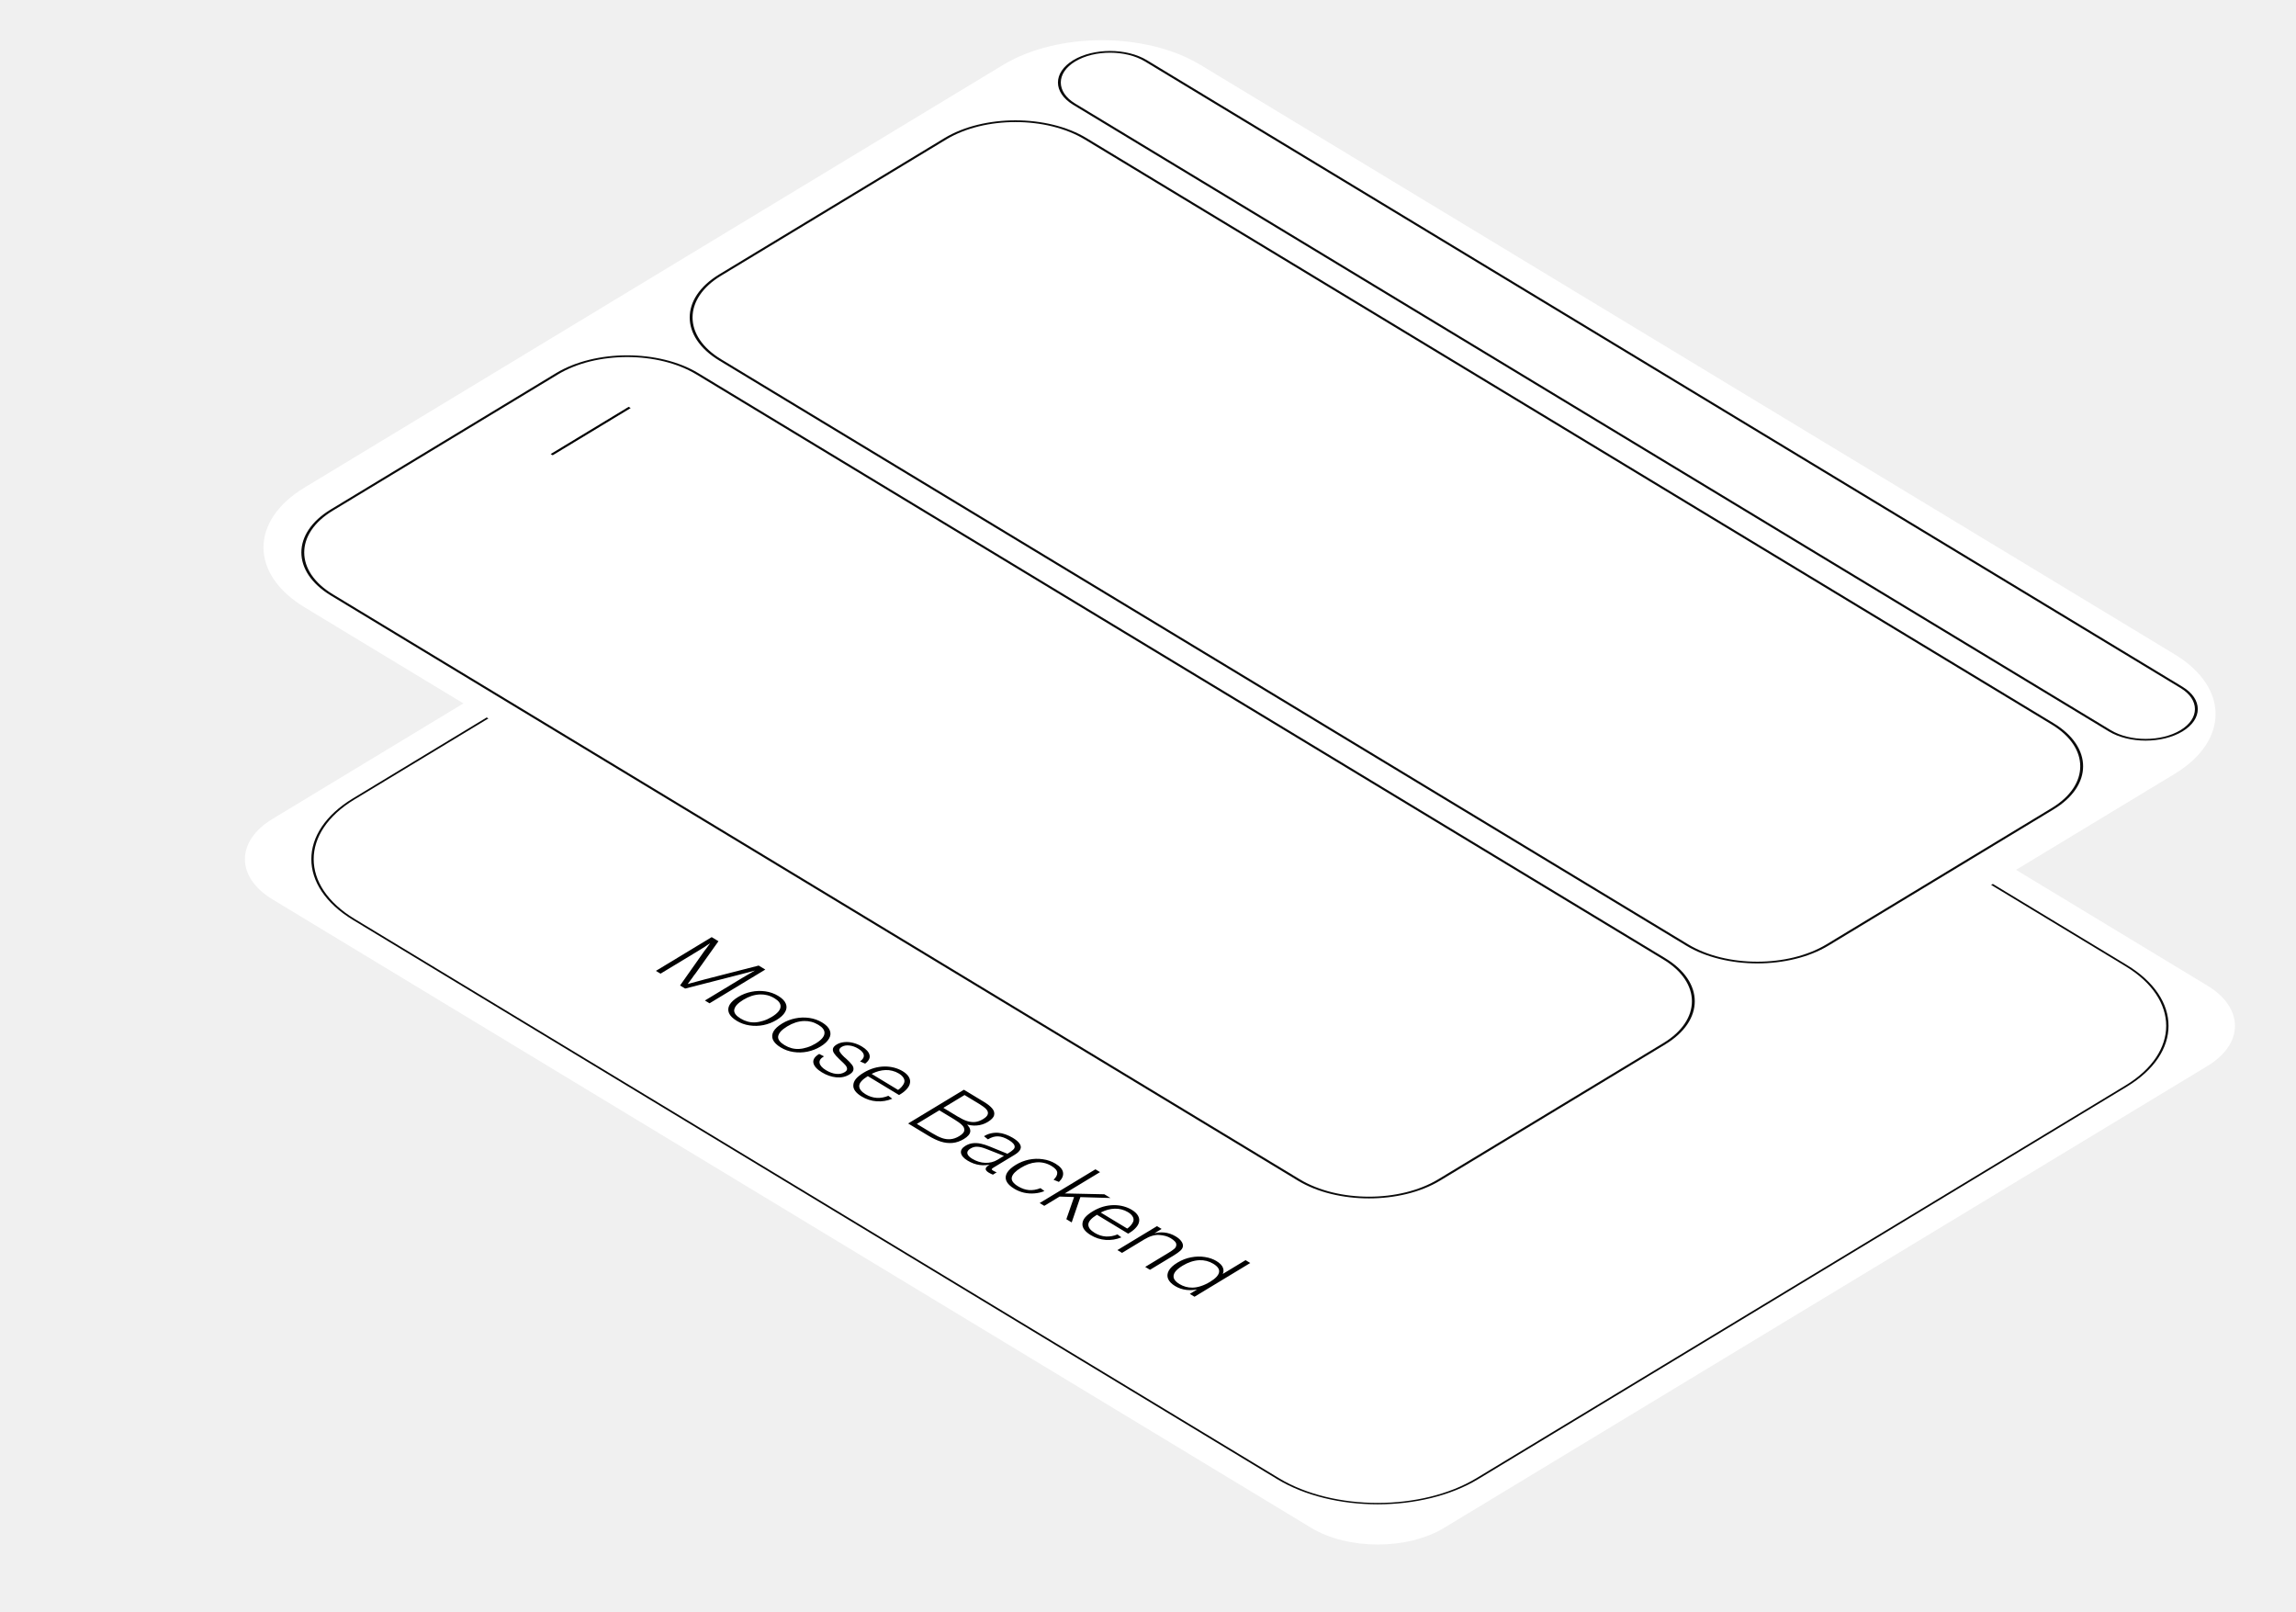
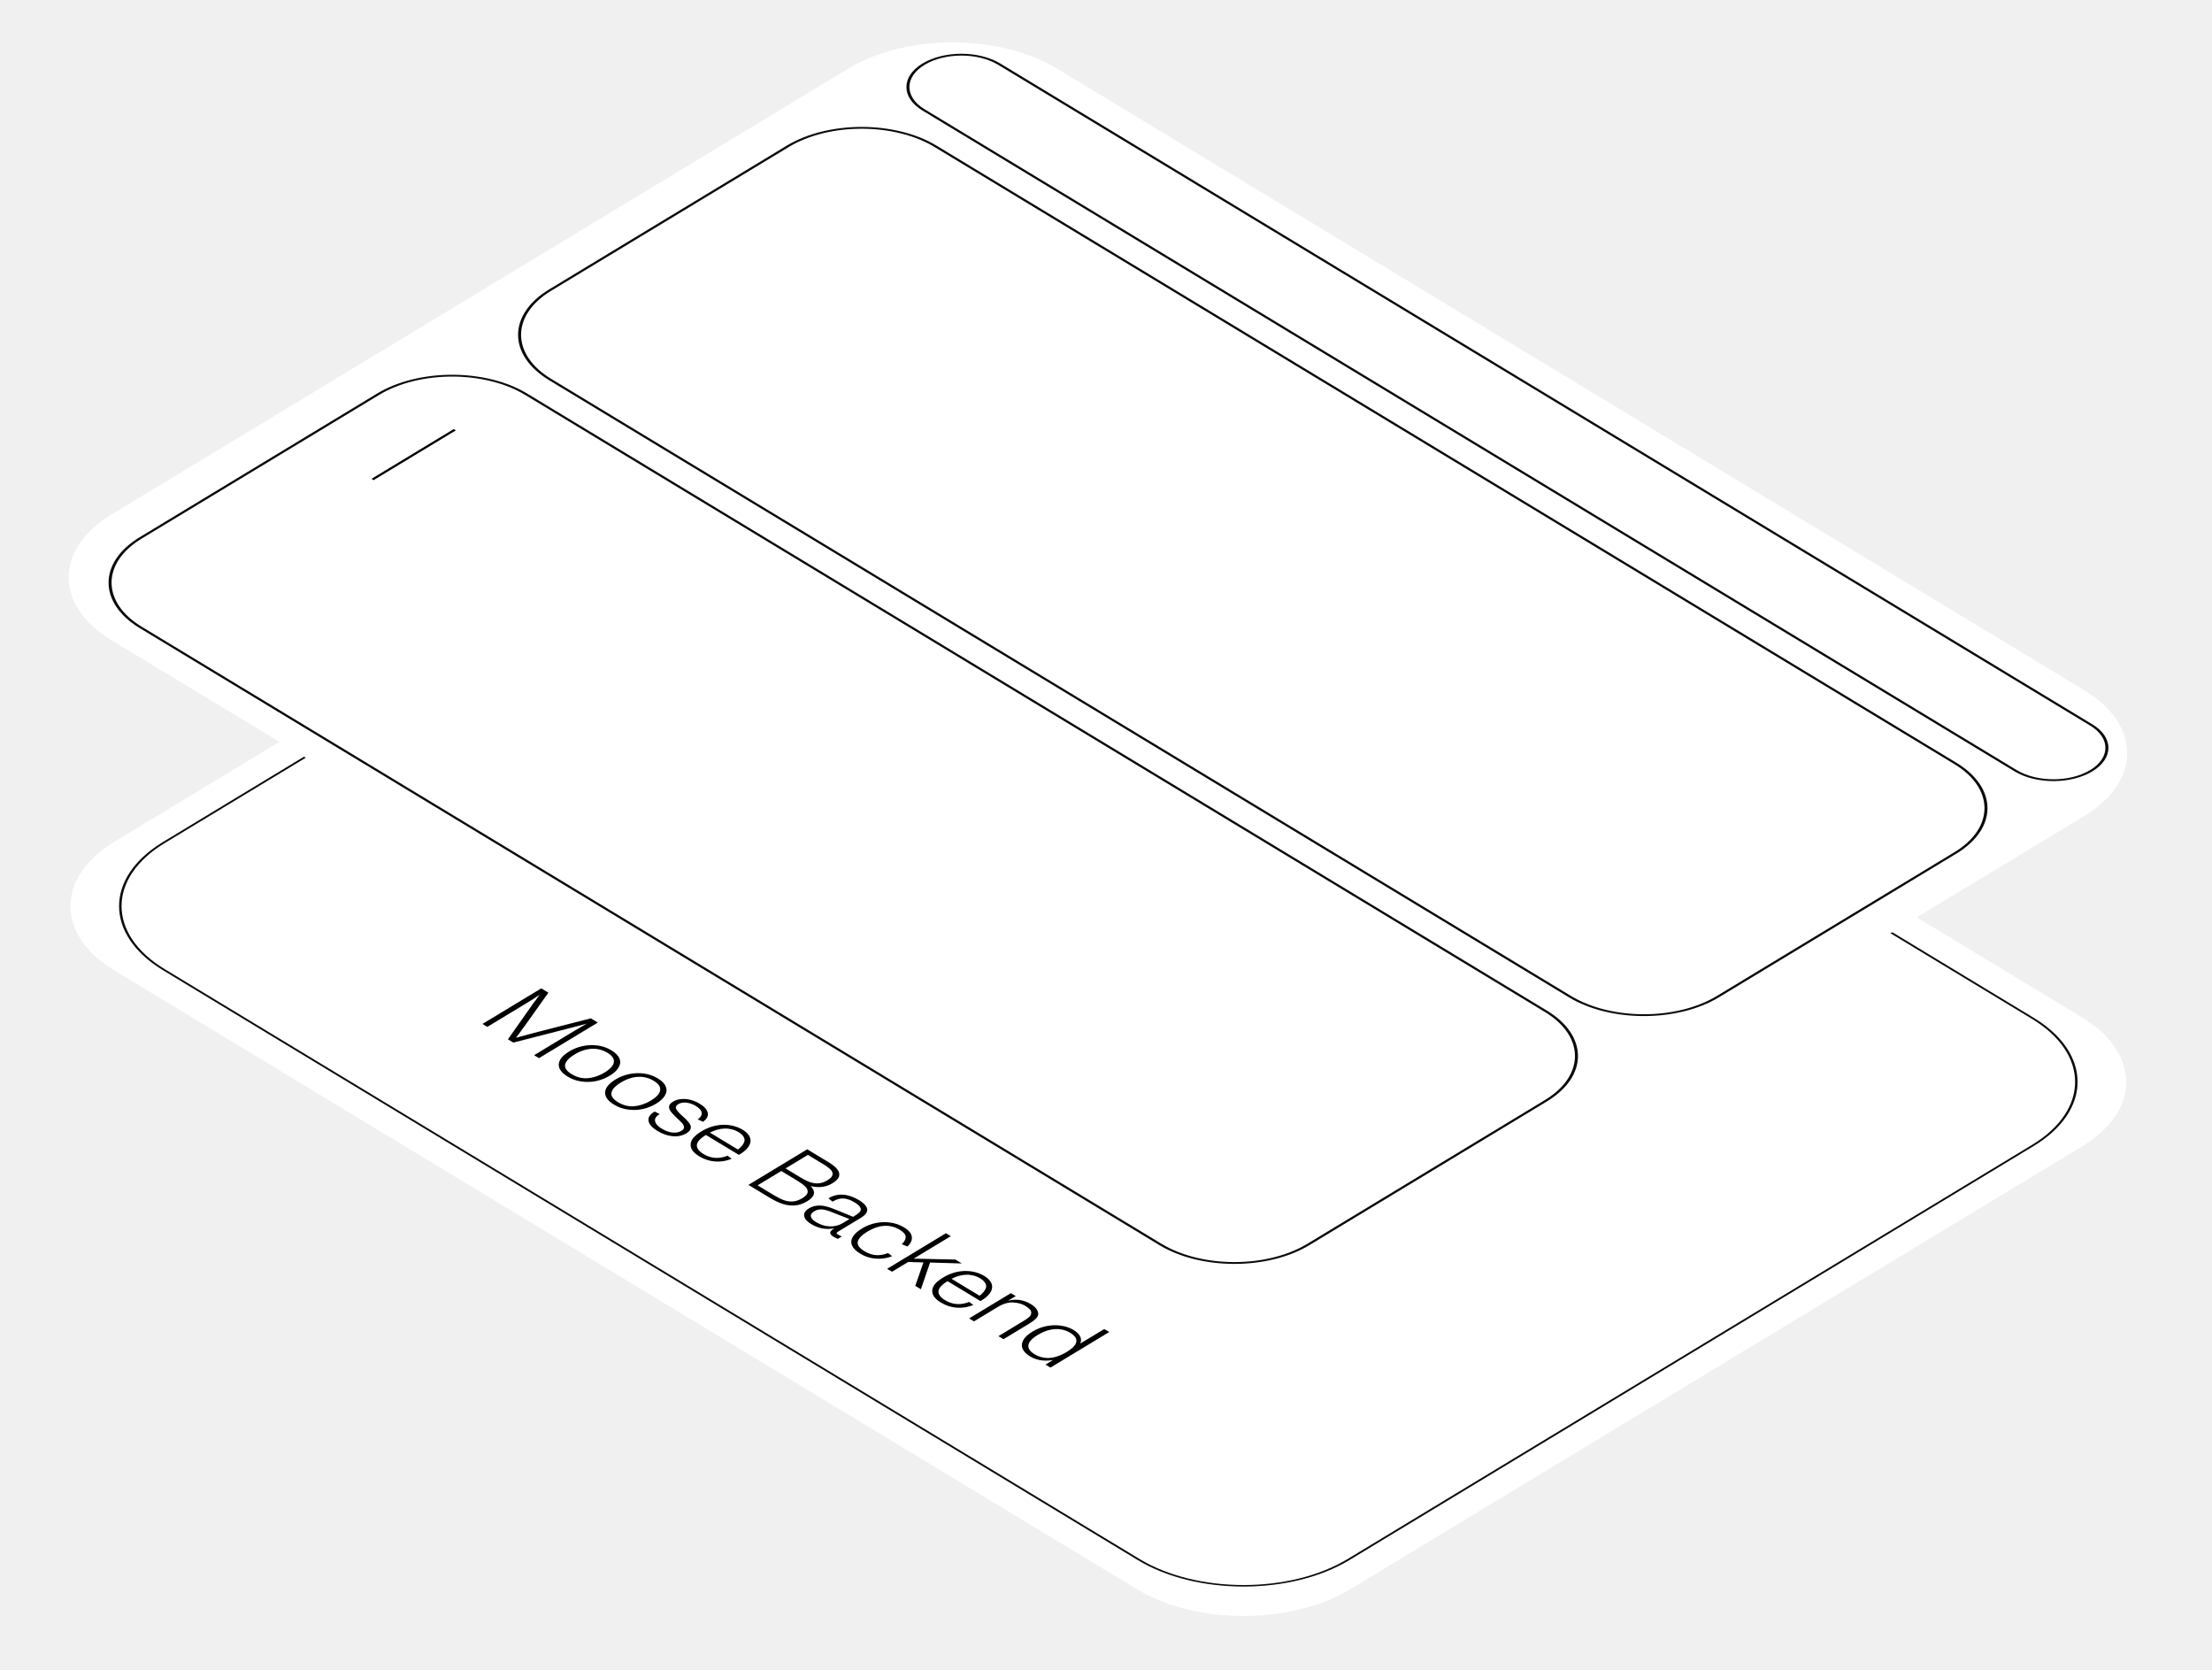
- <svg xmlns="http://www.w3.org/2000/svg" width="486" height="341" viewBox="0 0 486 341" fill="none">
-   <rect width="289.856" height="221.703" rx="16.422" transform="matrix(0.855613 0.517616 -0.855613 0.517616 233.304 67.0781)" fill="white" />
-   <rect y="-0.213" width="277.95" height="209.797" rx="24.643" transform="matrix(0.855613 0.517616 -0.855613 0.517616 233.122 73.3506)" fill="white" />
-   <rect y="-0.213" width="277.95" height="209.797" rx="24.643" transform="matrix(0.855613 0.517616 -0.855613 0.517616 233.122 73.3506)" stroke="#0A0A0A" stroke-width="0.411" />
-   <path d="M138.841 205.48L150.644 198.339L152.077 199.206L147.255 205.98C147.131 206.15 147.002 206.316 146.867 206.479C146.754 206.643 146.642 206.806 146.53 206.969C146.361 207.207 146.192 207.432 146.024 207.642C145.866 207.86 145.715 208.067 145.568 208.265C145.816 208.197 146.086 208.122 146.378 208.04C146.67 207.959 146.974 207.877 147.288 207.795C147.614 207.707 147.94 207.619 148.266 207.53C148.604 207.435 148.93 207.347 149.244 207.265L160.592 204.358L161.992 205.204L150.189 212.345L149.211 211.753L157.237 206.898C157.866 206.517 158.72 206.02 159.8 205.408C159.35 205.531 158.917 205.65 158.501 205.765C158.097 205.874 157.703 205.976 157.321 206.071C157.141 206.126 156.961 206.173 156.781 206.214C156.602 206.255 156.427 206.299 156.259 206.347L145.029 209.223L143.95 208.571L148.789 201.706C148.879 201.556 148.986 201.403 149.109 201.247C149.244 201.083 149.379 200.913 149.514 200.737C149.638 200.553 149.767 200.373 149.902 200.196C150.059 200.019 150.194 199.842 150.307 199.665L150.29 199.655C150.11 199.778 149.919 199.9 149.716 200.022C149.537 200.145 149.351 200.271 149.16 200.4C148.688 200.699 148.272 200.958 147.912 201.175L139.819 206.071L138.841 205.48ZM155.966 216.064C155.123 215.554 154.572 215.01 154.313 214.432C154.066 213.847 154.105 213.259 154.431 212.668C154.769 212.083 155.387 211.518 156.286 210.974C157.118 210.471 158.029 210.117 159.018 209.913C160.007 209.709 160.996 209.675 161.985 209.811C162.986 209.954 163.896 210.274 164.717 210.77C165.56 211.28 166.1 211.831 166.336 212.423C166.583 213.008 166.532 213.596 166.184 214.187C165.847 214.786 165.245 215.347 164.38 215.871C163.525 216.387 162.604 216.748 161.614 216.952C160.637 217.149 159.653 217.173 158.664 217.023C157.686 216.88 156.786 216.561 155.966 216.064ZM156.758 215.564C157.736 216.156 158.748 216.428 159.793 216.381C160.389 216.347 160.979 216.234 161.564 216.044C162.171 215.854 162.761 215.585 163.334 215.238C164.571 214.49 165.2 213.756 165.223 213.035C165.257 212.402 164.829 211.817 163.941 211.28C163.458 210.988 162.958 210.774 162.441 210.638C161.935 210.508 161.423 210.451 160.906 210.464C160.311 210.485 159.709 210.59 159.102 210.78C158.518 210.971 157.927 211.246 157.332 211.607C156.747 211.96 156.286 212.321 155.949 212.688C155.634 213.055 155.454 213.416 155.409 213.769C155.353 214.388 155.803 214.986 156.758 215.564ZM165.265 221.69C164.422 221.18 163.871 220.636 163.612 220.058C163.365 219.473 163.404 218.885 163.73 218.293C164.067 217.708 164.686 217.144 165.585 216.6C166.417 216.096 167.327 215.743 168.317 215.539C169.306 215.335 170.295 215.301 171.284 215.437C172.285 215.58 173.195 215.899 174.016 216.396C174.859 216.906 175.398 217.456 175.634 218.048C175.882 218.633 175.831 219.221 175.483 219.813C175.145 220.411 174.544 220.972 173.678 221.496C172.824 222.013 171.902 222.373 170.913 222.577C169.935 222.774 168.952 222.798 167.962 222.649C166.984 222.506 166.085 222.186 165.265 221.69ZM166.057 221.19C167.035 221.782 168.047 222.054 169.092 222.006C169.688 221.972 170.278 221.86 170.863 221.669C171.47 221.479 172.06 221.21 172.633 220.863C173.87 220.115 174.499 219.381 174.522 218.66C174.555 218.028 174.128 217.443 173.24 216.906C172.757 216.613 172.257 216.399 171.739 216.263C171.234 216.134 170.722 216.076 170.205 216.09C169.609 216.11 169.008 216.215 168.401 216.406C167.816 216.596 167.226 216.872 166.63 217.232C166.046 217.586 165.585 217.946 165.248 218.313C164.933 218.681 164.753 219.041 164.708 219.395C164.652 220.013 165.102 220.612 166.057 221.19ZM173.973 226.958C172.917 226.319 172.315 225.649 172.169 224.949C172.045 224.248 172.456 223.619 173.4 223.061L174.412 223.571C173.692 223.993 173.383 224.466 173.484 224.989C173.597 225.52 174.041 226.02 174.816 226.489C175.558 226.938 176.272 227.2 176.958 227.274C177.655 227.356 178.267 227.237 178.796 226.917C179.144 226.706 179.313 226.468 179.301 226.203C179.29 225.938 179.167 225.673 178.93 225.408C178.706 225.149 178.368 224.816 177.919 224.408C177.863 224.347 177.806 224.292 177.75 224.245C177.694 224.197 177.638 224.143 177.582 224.082C177.098 223.626 176.75 223.231 176.536 222.898C176.323 222.565 176.249 222.242 176.317 221.929C176.396 221.623 176.66 221.334 177.109 221.062C177.57 220.783 178.104 220.617 178.711 220.562C179.33 220.501 179.953 220.552 180.583 220.715C181.235 220.879 181.853 221.137 182.438 221.491C183.371 222.055 183.91 222.653 184.056 223.286C184.214 223.912 183.905 224.52 183.129 225.112L182.05 224.643C182.646 224.214 182.91 223.769 182.842 223.306C182.786 222.837 182.387 222.378 181.645 221.929C181.049 221.569 180.431 221.351 179.79 221.276C179.15 221.202 178.604 221.3 178.155 221.572C177.728 221.831 177.57 222.123 177.683 222.449C177.818 222.776 178.177 223.218 178.762 223.776C178.796 223.81 178.835 223.84 178.88 223.867C178.925 223.895 178.959 223.922 178.981 223.949C178.992 223.969 179.009 223.993 179.032 224.02C179.065 224.041 179.093 224.058 179.116 224.071C179.656 224.561 180.055 224.979 180.313 225.326C180.594 225.673 180.707 226.026 180.65 226.387C180.617 226.747 180.33 227.091 179.79 227.417C178.97 227.914 178.037 228.111 176.991 228.009C175.968 227.907 174.962 227.557 173.973 226.958ZM182.361 232.053C181.776 231.699 181.332 231.322 181.029 230.92C180.737 230.526 180.602 230.118 180.624 229.696C180.635 229.241 180.815 228.792 181.164 228.35C181.535 227.908 182.085 227.466 182.816 227.024C183.513 226.602 184.238 226.279 184.991 226.055C185.756 225.837 186.526 225.725 187.301 225.718C187.998 225.718 188.667 225.803 189.308 225.973C189.96 226.15 190.55 226.398 191.078 226.718C191.708 227.099 192.152 227.524 192.41 227.993C192.669 228.462 192.719 228.948 192.562 229.452C192.45 229.846 192.191 230.247 191.786 230.655C191.393 231.056 190.898 231.424 190.303 231.757L183.693 227.758C182.513 228.486 181.906 229.166 181.872 229.798C181.849 230.438 182.293 231.033 183.204 231.584C183.98 232.053 184.778 232.311 185.598 232.359C186.43 232.4 187.245 232.253 188.043 231.92L188.869 232.542C187.802 232.984 186.694 233.165 185.548 233.083C184.424 233.001 183.361 232.658 182.361 232.053ZM184.351 227.381L184.249 227.136L190.319 230.808L189.982 230.767C190.319 230.55 190.612 230.298 190.859 230.013C191.106 229.727 191.281 229.452 191.382 229.186C191.505 228.812 191.46 228.459 191.247 228.126C191.056 227.792 190.724 227.483 190.252 227.197C189.825 226.939 189.364 226.748 188.869 226.626C188.397 226.504 187.92 226.453 187.436 226.473C186.481 226.507 185.525 226.765 184.57 227.248L184.351 227.381ZM192.229 237.778L204.032 230.637L208.248 233.188C209.068 233.684 209.664 234.16 210.035 234.616C210.417 235.078 210.546 235.551 210.423 236.034C210.31 236.51 209.855 236.989 209.057 237.472C208.36 237.893 207.584 238.138 206.73 238.206C205.887 238.267 205.049 238.148 204.218 237.849L204.369 237.676C205.1 238.322 205.437 238.92 205.381 239.471C205.325 240.022 204.875 240.552 204.032 241.062C203.234 241.545 202.425 241.824 201.604 241.899C200.795 241.967 199.974 241.872 199.142 241.613C198.322 241.348 197.428 240.923 196.461 240.338L192.229 237.778ZM197.321 239.838C198.108 240.314 198.794 240.654 199.378 240.858C199.974 241.069 200.57 241.151 201.166 241.103C201.784 241.056 202.408 240.841 203.037 240.461C203.723 240.046 204.083 239.638 204.116 239.237C204.161 238.829 203.993 238.448 203.611 238.094C203.24 237.734 202.7 237.339 201.992 236.911L198.822 234.993L194.067 237.87L197.321 239.838ZM202.683 236.289C203.459 236.758 204.133 237.084 204.707 237.268C205.302 237.451 205.87 237.516 206.41 237.462C206.96 237.4 207.517 237.2 208.079 236.86C208.675 236.499 209.012 236.146 209.091 235.799C209.181 235.445 209.074 235.102 208.77 234.769C208.467 234.435 207.983 234.068 207.32 233.667L204.167 231.759L199.682 234.473L202.683 236.289ZM204.797 245.626C203.976 245.129 203.516 244.592 203.414 244.014C203.325 243.443 203.639 242.94 204.359 242.504C204.865 242.198 205.393 242.015 205.944 241.954C206.506 241.899 207.068 241.933 207.63 242.056C208.192 242.178 208.782 242.365 209.4 242.617L213.245 244.188C213.278 244.167 213.312 244.147 213.346 244.126C213.38 244.106 213.408 244.089 213.43 244.075C213.891 243.797 214.228 243.552 214.442 243.341C214.678 243.13 214.79 242.913 214.779 242.688C214.779 242.47 214.672 242.243 214.459 242.005C214.256 241.773 213.959 241.539 213.565 241.301C212.733 240.798 211.969 240.532 211.272 240.505C210.586 240.471 209.867 240.682 209.114 241.138L208.287 240.475C208.726 240.196 209.204 239.995 209.721 239.873C210.26 239.75 210.789 239.71 211.306 239.75C211.823 239.791 212.34 239.907 212.857 240.097C213.396 240.288 213.914 240.532 214.408 240.832C215.094 241.246 215.566 241.654 215.825 242.056C216.106 242.457 216.156 242.855 215.976 243.249C215.808 243.637 215.403 244.024 214.762 244.412L210.345 247.085C210.097 247.234 209.957 247.353 209.923 247.442C209.912 247.53 210.019 247.642 210.243 247.778C210.434 247.894 210.676 248.006 210.968 248.115L210.176 248.615C209.839 248.479 209.541 248.332 209.282 248.176C208.821 247.897 208.608 247.618 208.642 247.34C208.675 247.061 209.007 246.745 209.636 246.391L209.839 246.391C209.063 246.615 208.237 246.673 207.36 246.564C206.494 246.449 205.64 246.136 204.797 245.626ZM205.775 245.238C206.686 245.789 207.613 246.078 208.557 246.105C209.513 246.139 210.378 245.922 211.154 245.452L212.975 244.351L213.076 244.861L208.743 243.157L208.574 243.096C207.911 242.845 207.332 242.712 206.837 242.698C206.354 242.678 205.882 242.807 205.421 243.086C204.904 243.399 204.685 243.749 204.763 244.137C204.853 244.517 205.191 244.885 205.775 245.238ZM214.684 251.587C213.818 251.063 213.262 250.509 213.014 249.924C212.778 249.346 212.835 248.768 213.183 248.19C213.543 247.605 214.161 247.047 215.038 246.517C215.881 246.007 216.791 245.646 217.769 245.436C218.759 245.232 219.742 245.201 220.72 245.344C221.709 245.48 222.614 245.796 223.435 246.292C224.413 246.884 224.941 247.516 225.02 248.19C225.11 248.856 224.818 249.509 224.143 250.148L223.013 249.689C223.553 249.172 223.811 248.676 223.789 248.2C223.766 247.724 223.367 247.251 222.592 246.782C222.063 246.462 221.518 246.241 220.956 246.119C220.417 245.997 219.866 245.963 219.304 246.017C218.787 246.058 218.253 246.177 217.702 246.374C217.162 246.578 216.628 246.84 216.1 247.159C214.976 247.84 214.335 248.506 214.178 249.159C214.021 249.812 214.465 250.454 215.51 251.087C216.263 251.542 217.022 251.804 217.786 251.872C218.551 251.94 219.371 251.804 220.248 251.464L221.074 252.086C220.4 252.358 219.692 252.522 218.95 252.576C218.219 252.637 217.483 252.586 216.741 252.423C216.01 252.253 215.324 251.974 214.684 251.587ZM220.068 254.62L231.871 247.479L232.849 248.071L221.046 255.211L220.068 254.62ZM224.098 253.243L225.228 252.58L233.76 252.763L235.058 253.549L228.398 253.355H227.723L224.098 253.243ZM225.717 258.037L227.386 253.253L228.718 253.263L226.847 258.72L225.717 258.037ZM230.859 261.392C230.274 261.039 229.83 260.661 229.527 260.26C229.234 259.866 229.099 259.457 229.122 259.036C229.133 258.58 229.313 258.131 229.662 257.689C230.032 257.247 230.583 256.805 231.314 256.363C232.011 255.942 232.736 255.619 233.489 255.394C234.253 255.177 235.023 255.064 235.799 255.058C236.496 255.058 237.165 255.143 237.806 255.313C238.458 255.489 239.048 255.738 239.576 256.057C240.206 256.438 240.65 256.863 240.908 257.332C241.167 257.802 241.217 258.288 241.06 258.791C240.947 259.185 240.689 259.587 240.284 259.995C239.891 260.396 239.396 260.763 238.8 261.096L232.191 257.098C231.01 257.825 230.403 258.505 230.37 259.138C230.347 259.777 230.791 260.372 231.702 260.923C232.477 261.392 233.275 261.651 234.096 261.698C234.928 261.739 235.743 261.593 236.541 261.26L237.367 261.882C236.299 262.324 235.192 262.504 234.046 262.422C232.921 262.341 231.859 261.997 230.859 261.392ZM232.848 256.72L232.747 256.476L238.817 260.148L238.48 260.107C238.817 259.889 239.11 259.638 239.357 259.352C239.604 259.066 239.778 258.791 239.88 258.526C240.003 258.152 239.958 257.798 239.745 257.465C239.554 257.132 239.222 256.822 238.75 256.537C238.323 256.278 237.862 256.088 237.367 255.965C236.895 255.843 236.417 255.792 235.934 255.812C234.979 255.846 234.023 256.105 233.068 256.588L232.848 256.72ZM236.525 264.575L244.905 259.506L245.883 260.097L243.826 261.342L243.911 261.168C244.731 260.876 245.569 260.771 246.423 260.852C247.277 260.934 248.098 261.213 248.885 261.689C249.402 262.001 249.778 262.324 250.014 262.658C250.273 262.991 250.402 263.328 250.402 263.668C250.391 264.028 250.211 264.368 249.863 264.688C249.525 265 249.07 265.33 248.497 265.677L243.422 268.747L242.41 268.135L247.317 265.167C247.328 265.16 247.339 265.153 247.35 265.147C247.362 265.14 247.373 265.133 247.384 265.126C247.89 264.82 248.278 264.552 248.547 264.32C248.817 264.089 248.963 263.831 248.986 263.545C249.02 263.266 248.93 263.008 248.716 262.77C248.503 262.532 248.193 262.29 247.789 262.046C247.148 261.658 246.339 261.434 245.361 261.372C244.405 261.311 243.349 261.631 242.191 262.331L237.503 265.167L236.525 264.575ZM248.73 272.183C247.999 271.741 247.51 271.241 247.263 270.684C247.027 270.133 247.066 269.558 247.381 268.96C247.695 268.361 248.319 267.78 249.252 267.215C250.163 266.665 251.124 266.294 252.136 266.104C253.147 265.913 254.114 265.893 255.036 266.042C255.969 266.185 256.784 266.467 257.481 266.889C258.234 267.345 258.7 267.831 258.88 268.348C259.071 268.871 259.004 269.388 258.678 269.898L258.324 269.929L263.652 266.705L264.647 267.307L252.844 274.448L251.849 273.846L253.906 272.601L253.889 272.795C252.979 273.033 252.074 273.105 251.175 273.009C250.287 272.907 249.472 272.632 248.73 272.183ZM249.657 271.765C250.084 272.023 250.523 272.214 250.972 272.336C251.433 272.465 251.905 272.527 252.389 272.52C252.984 272.513 253.591 272.404 254.21 272.193C254.839 271.989 255.48 271.69 256.132 271.296C257.278 270.602 257.914 269.932 258.037 269.286C258.172 268.647 257.767 268.042 256.823 267.47C256.374 267.198 255.896 266.998 255.39 266.869C254.895 266.746 254.384 266.695 253.856 266.716C253.271 266.743 252.681 266.855 252.085 267.052C251.489 267.249 250.905 267.521 250.331 267.868C249.567 268.331 249.028 268.786 248.713 269.235C248.409 269.691 248.331 270.133 248.477 270.561C248.645 270.99 249.039 271.391 249.657 271.765Z" fill="black" />
-   <rect width="289.856" height="221.703" rx="24.438" transform="matrix(0.855613 0.517616 -0.855613 0.517616 233.219 1.10156)" fill="white" />
-   <rect y="-0.259" width="273.934" height="17.744" rx="8.872" transform="matrix(0.855613 0.517616 -0.855613 0.517616 234.754 8.41422)" fill="white" />
-   <rect y="-0.259" width="273.934" height="17.744" rx="8.872" transform="matrix(0.855613 0.517616 -0.855613 0.517616 234.754 8.41422)" stroke="#0A0A0A" stroke-width="0.5" />
-   <rect y="-0.259" width="273.934" height="90.413" rx="17.357" transform="matrix(0.855613 0.517616 -0.855613 0.517616 214.731 20.5236)" fill="white" />
-   <rect y="-0.259" width="273.934" height="90.413" rx="17.357" transform="matrix(0.855613 0.517616 -0.855613 0.517616 214.731 20.5236)" stroke="#0A0A0A" stroke-width="0.5" />
-   <rect y="-0.259" width="273.934" height="90.413" rx="17.357" transform="matrix(0.855613 0.517616 -0.855613 0.517616 132.531 70.258)" fill="white" />
-   <rect y="-0.259" width="273.934" height="90.413" rx="17.357" transform="matrix(0.855613 0.517616 -0.855613 0.517616 132.531 70.258)" stroke="#0A0A0A" stroke-width="0.5" />
-   <line y1="-0.25" x2="19.296" y2="-0.25" transform="matrix(0.855613 -0.517616 0.855613 0.517616 116.99 96.3516)" stroke="black" stroke-width="0.5" />
+ <svg xmlns="http://www.w3.org/2000/svg" width="444" height="335" viewBox="0 0 444 335" fill="none">
+   <g clip-path="url(#clip0_4788_242661)">
+     <rect width="289.856" height="221.703" rx="25" transform="matrix(0.855613 0.517616 -0.855613 0.517616 191.305 67.0781)" fill="white" />
+     <rect y="-0.213" width="277.95" height="209.797" rx="24.643" transform="matrix(0.855613 0.517616 -0.855613 0.517616 191.123 73.3506)" fill="white" />
+     <rect y="-0.213" width="277.95" height="209.797" rx="24.643" transform="matrix(0.855613 0.517616 -0.855613 0.517616 191.123 73.3506)" stroke="#0A0A0A" stroke-width="0.411" />
+     <path d="M96.842 205.48L108.645 198.339L110.078 199.206L105.256 205.98C105.132 206.15 105.003 206.316 104.868 206.479C104.755 206.643 104.643 206.806 104.531 206.969C104.362 207.207 104.193 207.432 104.025 207.642C103.867 207.86 103.716 208.067 103.569 208.265C103.817 208.197 104.087 208.122 104.379 208.04C104.671 207.959 104.975 207.877 105.289 207.795C105.615 207.707 105.941 207.619 106.267 207.53C106.605 207.435 106.931 207.347 107.245 207.265L118.593 204.358L119.993 205.204L108.19 212.345L107.212 211.753L115.238 206.898C115.867 206.517 116.721 206.02 117.801 205.408C117.351 205.531 116.918 205.65 116.502 205.765C116.098 205.874 115.704 205.976 115.322 206.071C115.142 206.126 114.962 206.173 114.782 206.214C114.603 206.255 114.428 206.299 114.26 206.347L103.03 209.223L101.951 208.571L106.79 201.706C106.88 201.556 106.987 201.403 107.11 201.247C107.245 201.083 107.38 200.913 107.515 200.737C107.639 200.553 107.768 200.373 107.903 200.196C108.06 200.019 108.195 199.842 108.308 199.665L108.291 199.655C108.111 199.778 107.92 199.9 107.717 200.022C107.538 200.145 107.352 200.271 107.161 200.4C106.689 200.699 106.273 200.958 105.913 201.175L97.82 206.071L96.842 205.48ZM113.967 216.064C113.124 215.554 112.573 215.01 112.314 214.432C112.067 213.847 112.106 213.259 112.432 212.668C112.77 212.083 113.388 211.518 114.287 210.974C115.119 210.471 116.03 210.117 117.019 209.913C118.008 209.709 118.997 209.675 119.986 209.811C120.987 209.954 121.897 210.274 122.718 210.77C123.561 211.28 124.101 211.831 124.337 212.423C124.584 213.008 124.533 213.596 124.185 214.187C123.848 214.786 123.246 215.347 122.381 215.871C121.526 216.387 120.605 216.748 119.615 216.952C118.637 217.149 117.654 217.173 116.665 217.023C115.687 216.88 114.787 216.561 113.967 216.064ZM114.759 215.564C115.737 216.156 116.749 216.428 117.794 216.381C118.39 216.347 118.98 216.234 119.565 216.044C120.172 215.854 120.762 215.585 121.335 215.238C122.572 214.49 123.201 213.756 123.224 213.035C123.258 212.402 122.83 211.817 121.942 211.28C121.459 210.988 120.959 210.774 120.442 210.638C119.936 210.508 119.424 210.451 118.907 210.464C118.311 210.485 117.71 210.59 117.103 210.78C116.519 210.971 115.928 211.246 115.333 211.607C114.748 211.96 114.287 212.321 113.95 212.688C113.635 213.055 113.455 213.416 113.41 213.769C113.354 214.388 113.804 214.986 114.759 215.564ZM123.266 221.69C122.422 221.18 121.872 220.636 121.613 220.058C121.366 219.473 121.405 218.885 121.731 218.293C122.068 217.708 122.687 217.144 123.586 216.6C124.418 216.096 125.328 215.743 126.318 215.539C127.307 215.335 128.296 215.301 129.285 215.437C130.286 215.58 131.196 215.899 132.017 216.396C132.86 216.906 133.399 217.456 133.635 218.048C133.883 218.633 133.832 219.221 133.484 219.813C133.146 220.411 132.545 220.972 131.679 221.496C130.825 222.013 129.903 222.373 128.914 222.577C127.936 222.774 126.953 222.798 125.963 222.649C124.985 222.506 124.086 222.186 123.266 221.69ZM124.058 221.19C125.036 221.782 126.048 222.054 127.093 222.006C127.689 221.972 128.279 221.86 128.864 221.669C129.471 221.479 130.061 221.21 130.634 220.863C131.871 220.115 132.5 219.381 132.523 218.66C132.556 218.028 132.129 217.443 131.241 216.906C130.758 216.613 130.257 216.399 129.74 216.263C129.235 216.134 128.723 216.076 128.206 216.09C127.61 216.11 127.009 216.215 126.402 216.406C125.817 216.596 125.227 216.872 124.631 217.232C124.047 217.586 123.586 217.946 123.249 218.313C122.934 218.681 122.754 219.041 122.709 219.395C122.653 220.013 123.103 220.612 124.058 221.19ZM131.974 226.958C130.917 226.319 130.316 225.649 130.17 224.949C130.046 224.248 130.457 223.619 131.401 223.061L132.413 223.571C131.693 223.993 131.384 224.466 131.485 224.989C131.598 225.52 132.042 226.02 132.817 226.489C133.559 226.938 134.273 227.2 134.959 227.274C135.656 227.356 136.268 227.237 136.797 226.917C137.145 226.706 137.314 226.468 137.302 226.203C137.291 225.938 137.168 225.673 136.931 225.408C136.707 225.149 136.369 224.816 135.92 224.408C135.864 224.347 135.807 224.292 135.751 224.245C135.695 224.197 135.639 224.143 135.583 224.082C135.099 223.626 134.751 223.231 134.537 222.898C134.324 222.565 134.25 222.242 134.318 221.929C134.397 221.623 134.661 221.334 135.11 221.062C135.571 220.783 136.105 220.617 136.712 220.562C137.33 220.501 137.954 220.552 138.584 220.715C139.236 220.879 139.854 221.137 140.439 221.491C141.372 222.055 141.911 222.653 142.057 223.286C142.215 223.912 141.906 224.52 141.13 225.112L140.051 224.643C140.647 224.214 140.911 223.769 140.843 223.306C140.787 222.837 140.388 222.378 139.646 221.929C139.05 221.569 138.432 221.351 137.791 221.276C137.151 221.202 136.605 221.3 136.156 221.572C135.729 221.831 135.571 222.123 135.684 222.449C135.819 222.776 136.178 223.218 136.763 223.776C136.797 223.81 136.836 223.84 136.881 223.867C136.926 223.895 136.96 223.922 136.982 223.949C136.993 223.969 137.01 223.993 137.033 224.02C137.066 224.041 137.094 224.058 137.117 224.071C137.656 224.561 138.056 224.979 138.314 225.326C138.595 225.673 138.708 226.026 138.651 226.387C138.618 226.747 138.331 227.091 137.791 227.417C136.971 227.914 136.038 228.111 134.992 228.009C133.969 227.907 132.963 227.557 131.974 226.958ZM140.362 232.053C139.777 231.699 139.333 231.322 139.03 230.92C138.738 230.526 138.603 230.118 138.625 229.696C138.636 229.241 138.816 228.792 139.165 228.35C139.536 227.908 140.086 227.466 140.817 227.024C141.514 226.602 142.239 226.279 142.992 226.055C143.757 225.837 144.527 225.725 145.302 225.718C145.999 225.718 146.668 225.803 147.309 225.973C147.961 226.15 148.551 226.398 149.079 226.718C149.709 227.099 150.153 227.524 150.411 227.993C150.67 228.462 150.72 228.948 150.563 229.452C150.451 229.846 150.192 230.247 149.787 230.655C149.394 231.056 148.899 231.424 148.304 231.757L141.694 227.758C140.514 228.486 139.907 229.166 139.873 229.798C139.85 230.438 140.294 231.033 141.205 231.584C141.981 232.053 142.779 232.311 143.599 232.359C144.431 232.4 145.246 232.253 146.044 231.92L146.87 232.542C145.802 232.984 144.695 233.165 143.549 233.083C142.425 233.001 141.362 232.658 140.362 232.053ZM142.351 227.381L142.25 227.136L148.32 230.808L147.983 230.767C148.32 230.55 148.613 230.298 148.86 230.013C149.107 229.727 149.282 229.452 149.383 229.186C149.506 228.812 149.461 228.459 149.248 228.126C149.057 227.792 148.725 227.483 148.253 227.197C147.826 226.939 147.365 226.748 146.87 226.626C146.398 226.504 145.921 226.453 145.437 226.473C144.482 226.507 143.526 226.765 142.571 227.248L142.351 227.381ZM150.23 237.778L162.033 230.637L166.248 233.188C167.069 233.684 167.665 234.16 168.036 234.616C168.418 235.078 168.547 235.551 168.424 236.034C168.311 236.51 167.856 236.989 167.058 237.472C166.361 237.893 165.585 238.138 164.731 238.206C163.888 238.267 163.05 238.148 162.219 237.849L162.37 237.676C163.101 238.322 163.438 238.92 163.382 239.471C163.326 240.022 162.876 240.552 162.033 241.062C161.235 241.545 160.426 241.824 159.605 241.899C158.796 241.967 157.975 241.872 157.143 241.613C156.323 241.348 155.429 240.923 154.462 240.338L150.23 237.778ZM155.322 239.838C156.109 240.314 156.795 240.654 157.379 240.858C157.975 241.069 158.571 241.151 159.167 241.103C159.785 241.056 160.409 240.841 161.038 240.461C161.724 240.046 162.084 239.638 162.117 239.237C162.162 238.829 161.994 238.448 161.612 238.094C161.241 237.734 160.701 237.339 159.993 236.911L156.823 234.993L152.068 237.87L155.322 239.838ZM160.684 236.289C161.46 236.758 162.134 237.084 162.708 237.268C163.303 237.451 163.871 237.516 164.411 237.462C164.961 237.4 165.518 237.2 166.08 236.86C166.676 236.499 167.013 236.146 167.092 235.799C167.181 235.445 167.075 235.102 166.771 234.769C166.468 234.435 165.984 234.068 165.321 233.667L162.168 231.759L157.683 234.473L160.684 236.289ZM162.798 245.626C161.977 245.129 161.517 244.592 161.415 244.014C161.325 243.443 161.64 242.94 162.36 242.504C162.866 242.198 163.394 242.015 163.945 241.954C164.507 241.899 165.069 241.933 165.631 242.056C166.193 242.178 166.783 242.365 167.401 242.617L171.246 244.188C171.279 244.167 171.313 244.147 171.347 244.126C171.381 244.106 171.409 244.089 171.431 244.075C171.892 243.797 172.229 243.552 172.443 243.341C172.679 243.13 172.791 242.913 172.78 242.688C172.78 242.47 172.673 242.243 172.46 242.005C172.257 241.773 171.959 241.539 171.566 241.301C170.734 240.798 169.97 240.532 169.273 240.505C168.587 240.471 167.868 240.682 167.115 241.138L166.288 240.475C166.727 240.196 167.205 239.995 167.722 239.873C168.261 239.75 168.79 239.71 169.307 239.75C169.824 239.791 170.341 239.907 170.858 240.097C171.397 240.288 171.915 240.532 172.409 240.832C173.095 241.246 173.567 241.654 173.825 242.056C174.107 242.457 174.157 242.855 173.977 243.249C173.809 243.637 173.404 244.024 172.763 244.412L168.346 247.085C168.098 247.234 167.958 247.353 167.924 247.442C167.913 247.53 168.02 247.642 168.244 247.778C168.435 247.894 168.677 248.006 168.969 248.115L168.177 248.615C167.84 248.479 167.542 248.332 167.283 248.176C166.822 247.897 166.609 247.618 166.642 247.34C166.676 247.061 167.008 246.745 167.637 246.391L167.84 246.391C167.064 246.615 166.238 246.673 165.361 246.564C164.495 246.449 163.641 246.136 162.798 245.626ZM163.776 245.238C164.687 245.789 165.614 246.078 166.558 246.105C167.514 246.139 168.379 245.922 169.155 245.452L170.976 244.351L171.077 244.861L166.744 243.157L166.575 243.096C165.912 242.845 165.333 242.712 164.838 242.698C164.355 242.678 163.883 242.807 163.422 243.086C162.905 243.399 162.686 243.749 162.764 244.137C162.854 244.517 163.191 244.885 163.776 245.238ZM172.685 251.587C171.819 251.063 171.263 250.509 171.015 249.924C170.779 249.346 170.836 248.768 171.184 248.19C171.544 247.605 172.162 247.047 173.039 246.517C173.882 246.007 174.792 245.646 175.77 245.436C176.76 245.232 177.743 245.201 178.721 245.344C179.71 245.48 180.615 245.796 181.436 246.292C182.414 246.884 182.942 247.516 183.021 248.19C183.111 248.856 182.818 249.509 182.144 250.148L181.014 249.689C181.554 249.172 181.812 248.676 181.79 248.2C181.767 247.724 181.368 247.251 180.593 246.782C180.064 246.462 179.519 246.241 178.957 246.119C178.418 245.997 177.867 245.963 177.305 246.017C176.788 246.058 176.254 246.177 175.703 246.374C175.163 246.578 174.629 246.84 174.101 247.159C172.977 247.84 172.336 248.506 172.179 249.159C172.021 249.812 172.466 250.454 173.511 251.087C174.264 251.542 175.023 251.804 175.787 251.872C176.552 251.94 177.372 251.804 178.249 251.464L179.075 252.086C178.401 252.358 177.693 252.522 176.951 252.576C176.22 252.637 175.484 252.586 174.742 252.423C174.011 252.253 173.325 251.974 172.685 251.587ZM178.069 254.62L189.872 247.479L190.85 248.071L179.047 255.211L178.069 254.62ZM182.099 253.243L183.229 252.58L191.761 252.763L193.059 253.549L186.399 253.355H185.724L182.099 253.243ZM183.718 258.037L185.387 253.253L186.719 253.263L184.848 258.72L183.718 258.037ZM188.86 261.392C188.275 261.039 187.831 260.661 187.528 260.26C187.235 259.866 187.1 259.457 187.123 259.036C187.134 258.58 187.314 258.131 187.662 257.689C188.033 257.247 188.584 256.805 189.315 256.363C190.012 255.942 190.737 255.619 191.49 255.394C192.254 255.177 193.024 255.064 193.8 255.058C194.497 255.058 195.166 255.143 195.807 255.313C196.459 255.489 197.049 255.738 197.577 256.057C198.207 256.438 198.651 256.863 198.909 257.332C199.168 257.802 199.218 258.288 199.061 258.791C198.948 259.185 198.69 259.587 198.285 259.995C197.892 260.396 197.397 260.763 196.801 261.096L190.192 257.098C189.011 257.825 188.404 258.505 188.371 259.138C188.348 259.777 188.792 260.372 189.703 260.923C190.478 261.392 191.276 261.651 192.097 261.698C192.929 261.739 193.744 261.593 194.542 261.26L195.368 261.882C194.3 262.324 193.193 262.504 192.046 262.422C190.922 262.341 189.86 261.997 188.86 261.392ZM190.849 256.72L190.748 256.476L196.818 260.148L196.481 260.107C196.818 259.889 197.111 259.638 197.358 259.352C197.605 259.066 197.779 258.791 197.881 258.526C198.004 258.152 197.959 257.798 197.746 257.465C197.555 257.132 197.223 256.822 196.751 256.537C196.324 256.278 195.863 256.088 195.368 255.965C194.896 255.843 194.418 255.792 193.935 255.812C192.979 255.846 192.024 256.105 191.069 256.588L190.849 256.72ZM194.526 264.575L202.906 259.506L203.884 260.097L201.827 261.342L201.912 261.168C202.732 260.876 203.57 260.771 204.424 260.852C205.278 260.934 206.099 261.213 206.886 261.689C207.403 262.001 207.779 262.324 208.015 262.658C208.274 262.991 208.403 263.328 208.403 263.668C208.392 264.028 208.212 264.368 207.864 264.688C207.526 265 207.071 265.33 206.498 265.677L201.423 268.747L200.411 268.135L205.318 265.167C205.329 265.16 205.34 265.153 205.351 265.147C205.363 265.14 205.374 265.133 205.385 265.126C205.891 264.82 206.279 264.552 206.548 264.32C206.818 264.089 206.964 263.831 206.987 263.545C207.021 263.266 206.931 263.008 206.717 262.77C206.503 262.532 206.194 262.29 205.79 262.046C205.149 261.658 204.34 261.434 203.362 261.372C202.406 261.311 201.349 261.631 200.192 262.331L195.504 265.167L194.526 264.575ZM206.731 272.183C206 271.741 205.511 271.241 205.264 270.684C205.028 270.133 205.067 269.558 205.382 268.96C205.696 268.361 206.32 267.78 207.253 267.215C208.164 266.665 209.125 266.294 210.137 266.104C211.148 265.913 212.115 265.893 213.037 266.042C213.97 266.185 214.785 266.467 215.482 266.889C216.235 267.345 216.701 267.831 216.881 268.348C217.072 268.871 217.005 269.388 216.679 269.898L216.325 269.929L221.653 266.705L222.648 267.307L210.845 274.448L209.85 273.846L211.907 272.601L211.89 272.795C210.98 273.033 210.075 273.105 209.176 273.009C208.288 272.907 207.473 272.632 206.731 272.183ZM207.658 271.765C208.085 272.023 208.524 272.214 208.973 272.336C209.434 272.465 209.906 272.527 210.39 272.52C210.985 272.513 211.592 272.404 212.211 272.193C212.84 271.989 213.481 271.69 214.133 271.296C215.279 270.602 215.915 269.932 216.038 269.286C216.173 268.647 215.768 268.042 214.824 267.47C214.375 267.198 213.897 266.998 213.391 266.869C212.896 266.746 212.385 266.695 211.857 266.716C211.272 266.743 210.682 266.855 210.086 267.052C209.49 267.249 208.906 267.521 208.332 267.868C207.568 268.331 207.029 268.786 206.714 269.235C206.41 269.691 206.332 270.133 206.478 270.561C206.646 270.99 207.04 271.391 207.658 271.765Z" fill="black" />
+   </g>
+   <rect width="289.856" height="221.703" rx="24.438" transform="matrix(0.855613 0.517616 -0.855613 0.517616 191.219 1.10156)" fill="white" />
+   <rect y="-0.259" width="273.934" height="17.744" rx="8.872" transform="matrix(0.855613 0.517616 -0.855613 0.517616 192.753 8.41422)" fill="white" />
+   <rect y="-0.259" width="273.934" height="17.744" rx="8.872" transform="matrix(0.855613 0.517616 -0.855613 0.517616 192.753 8.41422)" stroke="#0A0A0A" stroke-width="0.5" />
+   <rect y="-0.259" width="273.934" height="90.413" rx="17.357" transform="matrix(0.855613 0.517616 -0.855613 0.517616 172.73 20.5236)" fill="white" />
+   <rect y="-0.259" width="273.934" height="90.413" rx="17.357" transform="matrix(0.855613 0.517616 -0.855613 0.517616 172.73 20.5236)" stroke="#0A0A0A" stroke-width="0.5" />
+   <rect y="-0.259" width="273.934" height="90.413" rx="17.357" transform="matrix(0.855613 0.517616 -0.855613 0.517616 90.5305 70.258)" fill="white" />
+   <rect y="-0.259" width="273.934" height="90.413" rx="17.357" transform="matrix(0.855613 0.517616 -0.855613 0.517616 90.5305 70.258)" stroke="#0A0A0A" stroke-width="0.5" />
+   <line y1="-0.25" x2="19.296" y2="-0.25" transform="matrix(0.855613 -0.517616 0.855613 0.517616 74.9902 96.3516)" stroke="black" stroke-width="0.5" />
+   <defs>
+     <clipPath id="clip0_4788_242661">
+       <rect width="293.39" height="224.406" rx="25" transform="matrix(0.855613 0.517616 -0.855613 0.517616 192.461 66.375)" fill="white" />
+     </clipPath>
+   </defs>
</svg>
